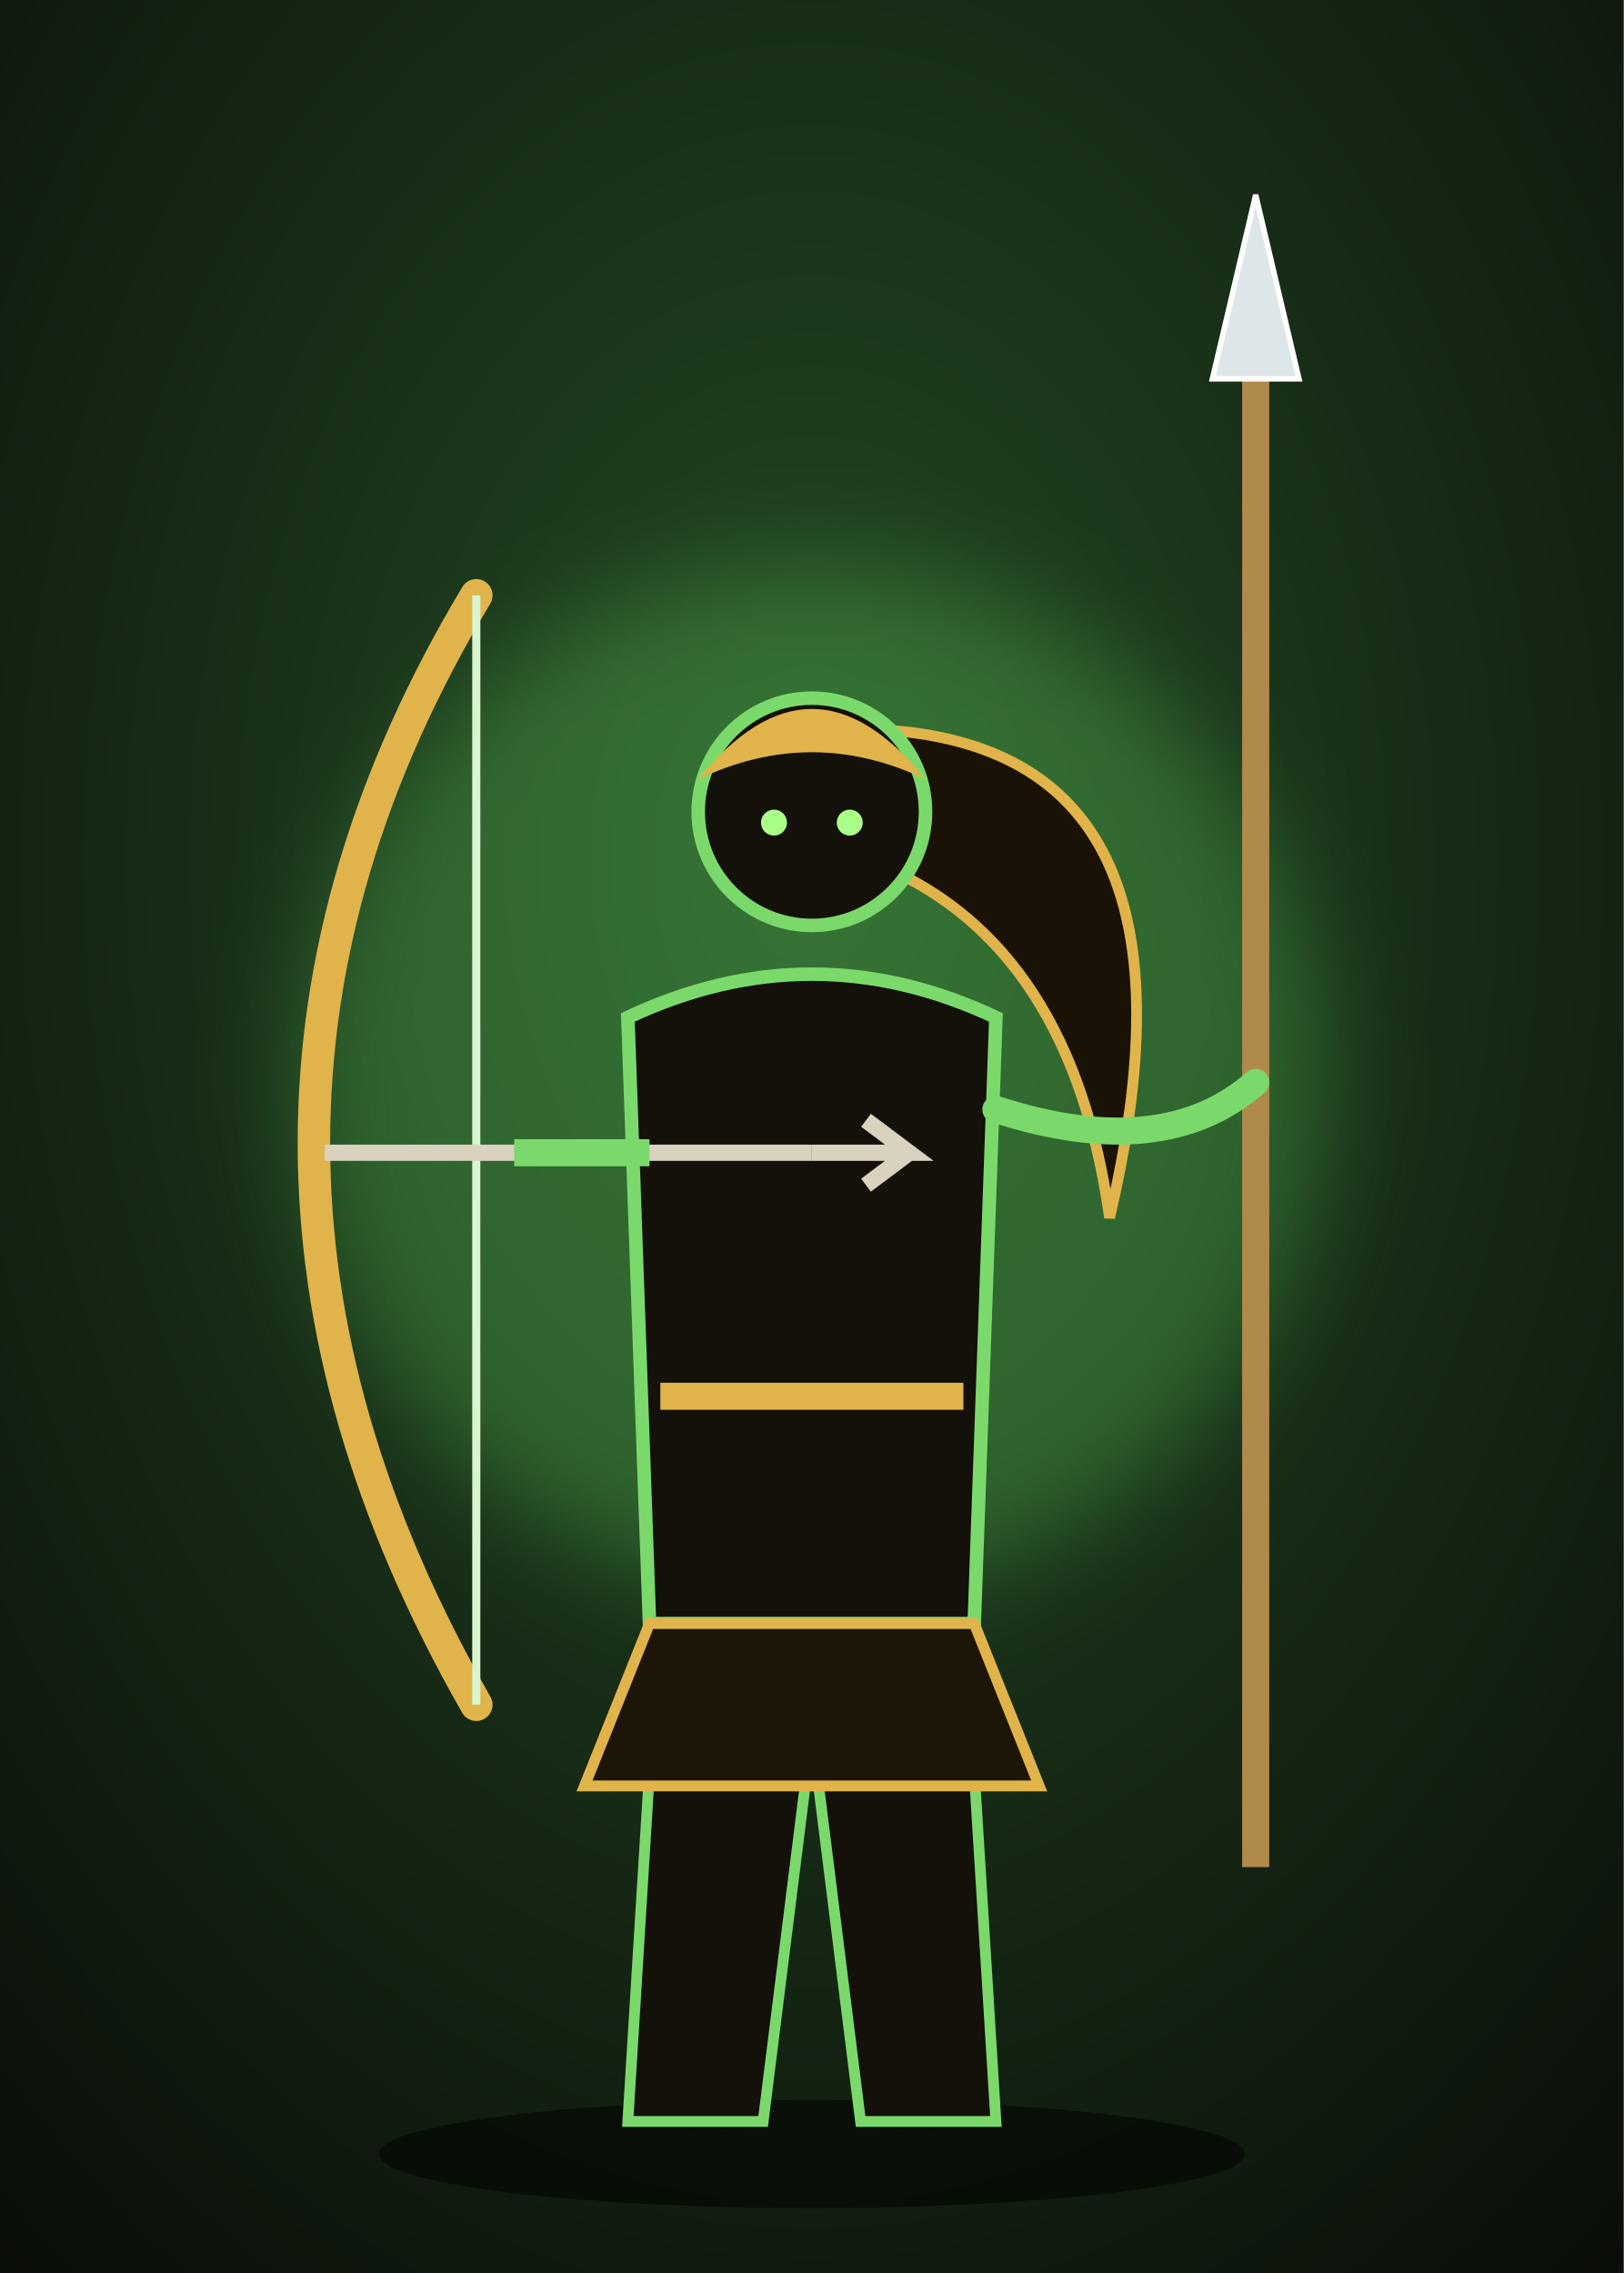
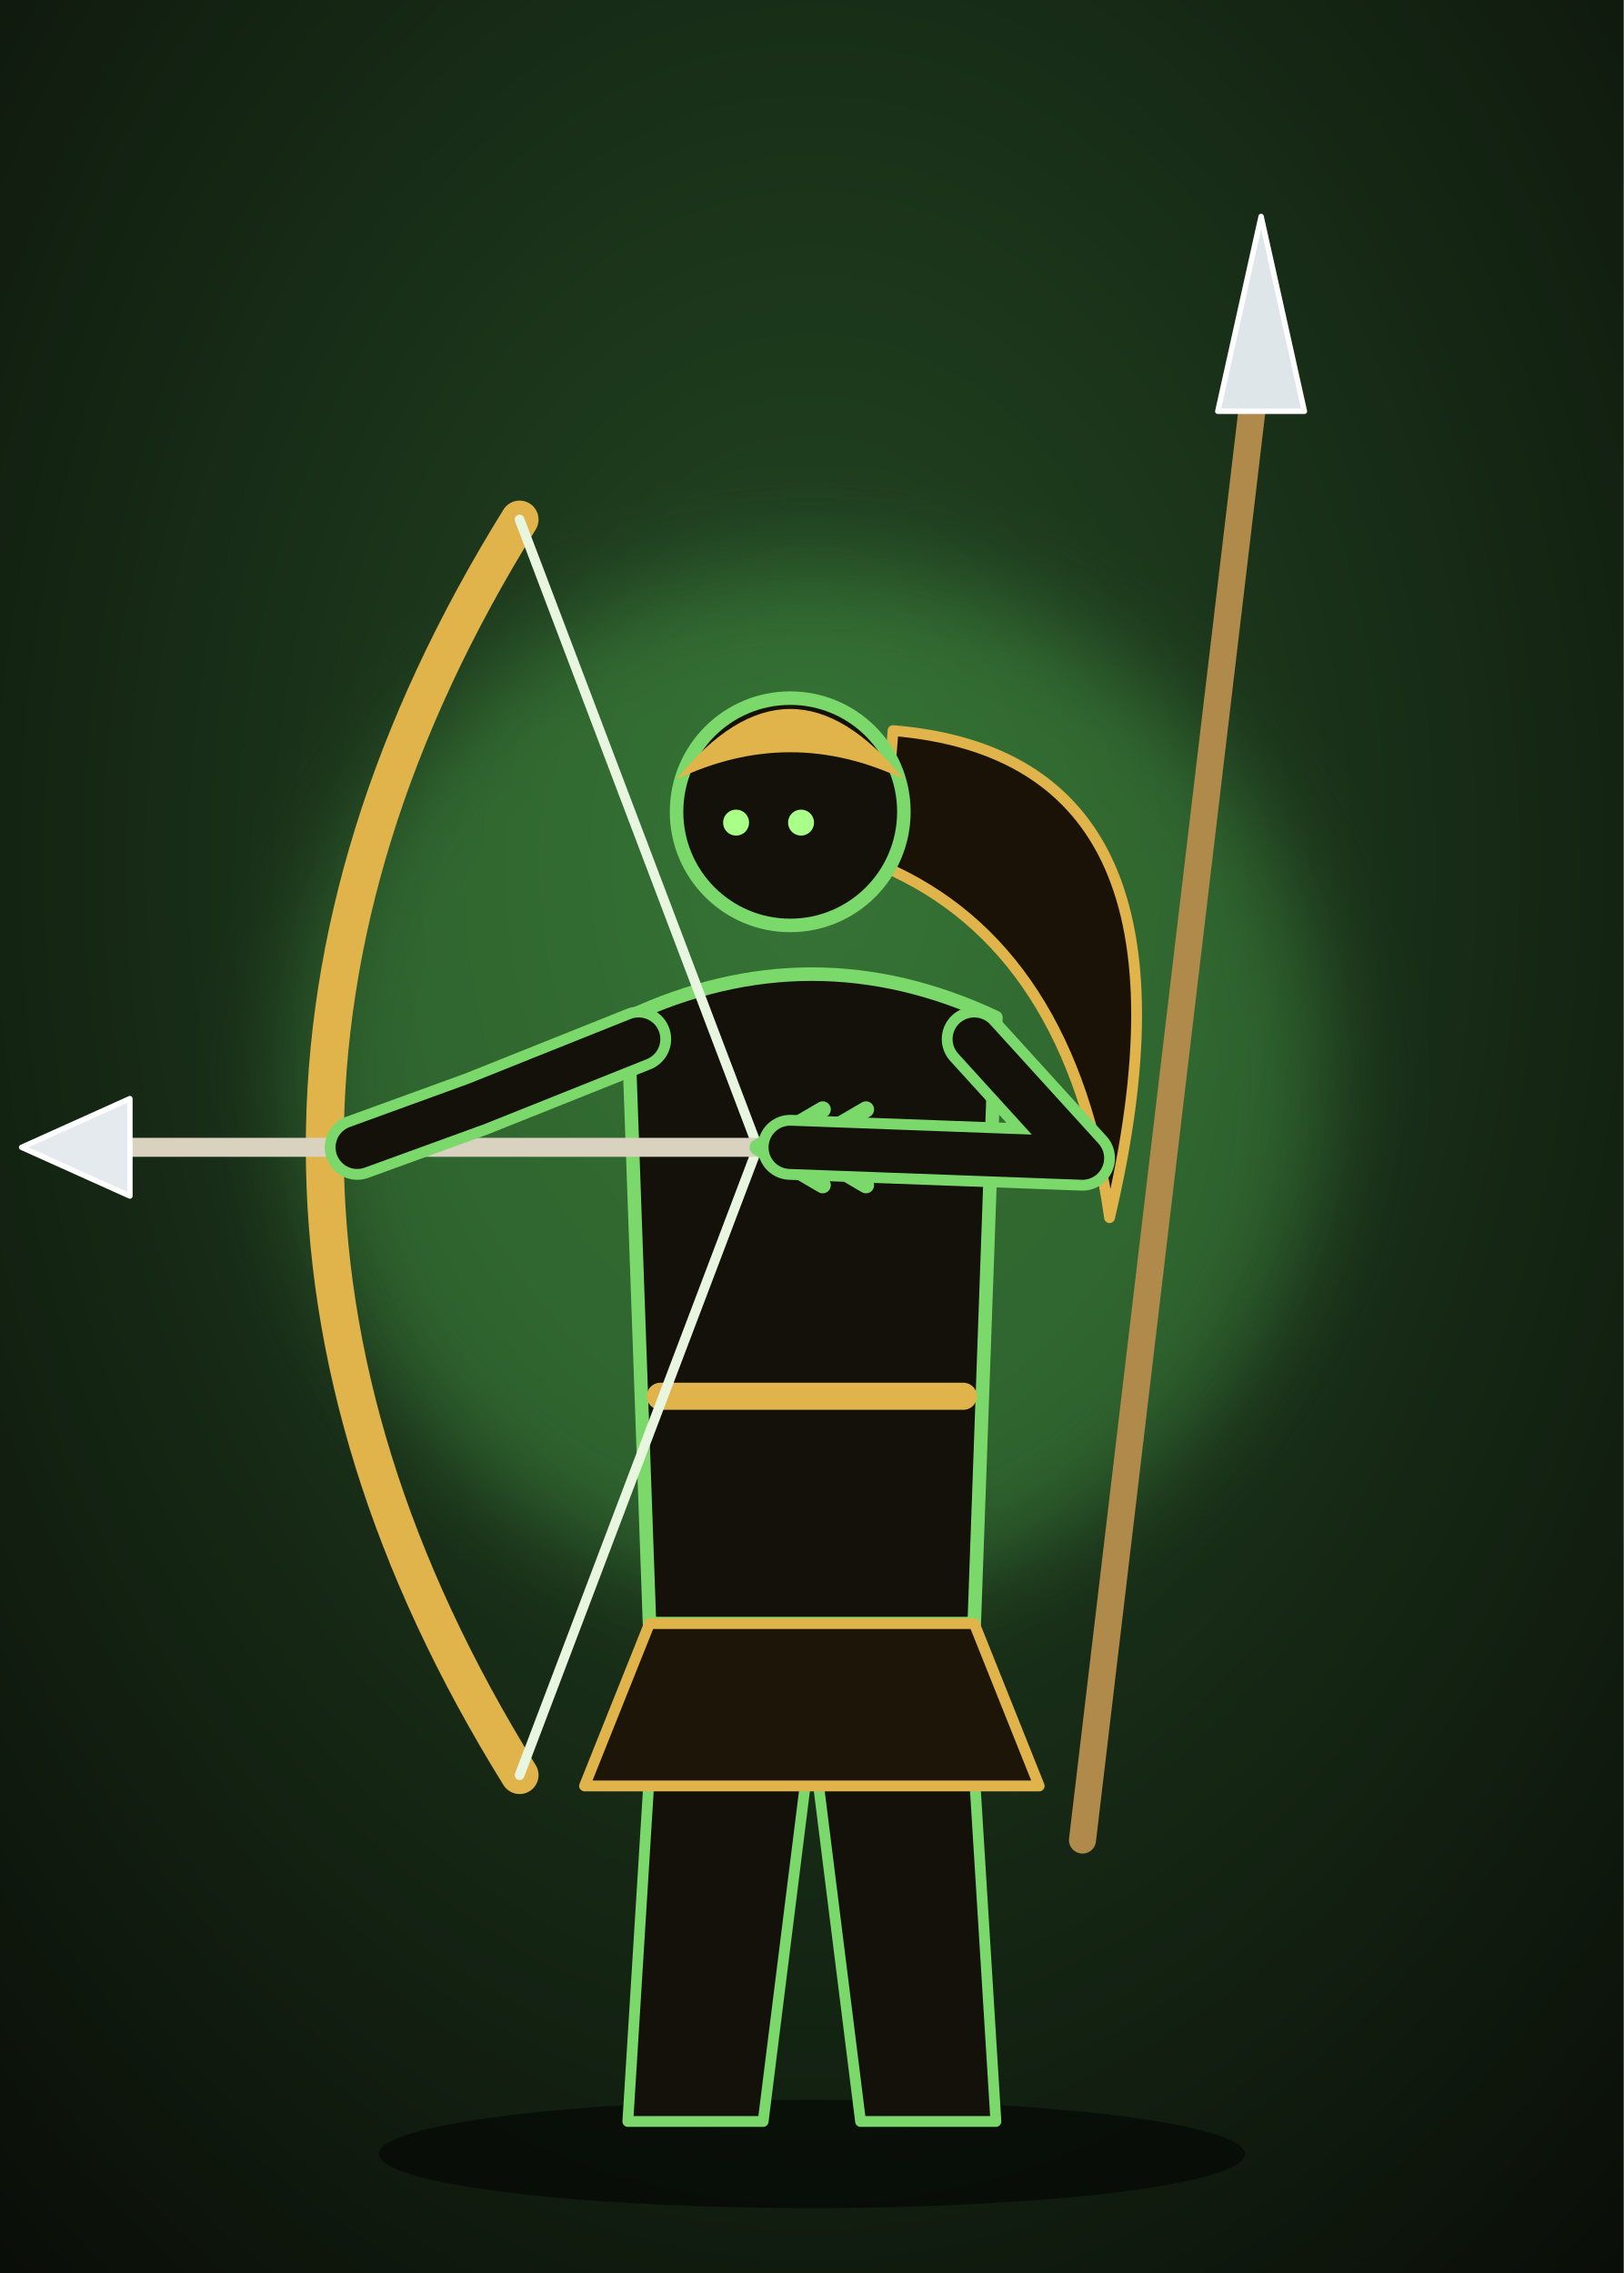
<svg xmlns="http://www.w3.org/2000/svg" viewBox="0 0 300 420">
  <defs>
    <radialGradient id="bg" cx="50%" cy="38%" r="80%">
      <stop offset="0" stop-color="#244a24" />
      <stop offset="1" stop-color="#0a0d08" />
    </radialGradient>
    <filter id="gl">
      <feGaussianBlur stdDeviation="9" />
    </filter>
  </defs>
  <rect width="300" height="420" fill="url(#bg)" />
  <circle cx="150" cy="200" r="95" fill="#5fd35f" opacity=".3" filter="url(#gl)" />
  <ellipse cx="150" cy="398" rx="80" ry="10" fill="#000" opacity=".5" />
-   <path d="M165 135 Q225 140 205 225 Q198 175 163 160 Z" fill="#1a1207" stroke="#e0b44a" stroke-width="2" />
-   <path d="M122 295 L116 392 L141 392 L150 320 L159 392 L184 392 L178 295 Z" fill="#14100a" stroke="#7bd96b" stroke-width="2" />
-   <path d="M116 188 Q150 172 184 188 L180 300 L120 300 Z" fill="#14100a" stroke="#7bd96b" stroke-width="2.5" />
-   <path d="M122 258 L178 258" stroke="#e0b44a" stroke-width="5" />
-   <path d="M120 300 L180 300 L192 330 L108 330 Z" fill="#1d1608" stroke="#e0b44a" stroke-width="2" />
-   <circle cx="150" cy="150" r="21" fill="#14100a" stroke="#7bd96b" stroke-width="2.5" />
-   <path d="M129 144 Q150 118 171 144 Q150 134 129 144 Z" fill="#e0b44a" />
-   <circle cx="143" cy="152" r="2.4" fill="#aaff88" />
-   <circle cx="157" cy="152" r="2.4" fill="#aaff88" />
-   <path d="M88 110 Q28 210 88 315" fill="none" stroke="#e0b44a" stroke-width="6" stroke-linecap="round" />
-   <path d="M88 110 L88 315" stroke="#d9f5cf" stroke-width="1.5" />
-   <path d="M60 213 L150 213" stroke="#d9d2bf" stroke-width="3" />
-   <path d="M150 213 L168 213 L160 207 M168 213 L160 219" fill="none" stroke="#d9d2bf" stroke-width="3" />
-   <path d="M95 213 L120 213" stroke="#7bd96b" stroke-width="5" />
-   <path d="M232 62 L232 345" stroke="#b08a4a" stroke-width="5" />
-   <path d="M232 36 L240 70 L224 70 Z" fill="#dfe6ea" stroke="#fff" stroke-width="1" />
-   <path d="M184 205 Q215 215 232 200" fill="none" stroke="#7bd96b" stroke-width="5" stroke-linecap="round" />
+   <g stroke-linejoin="round" stroke-linecap="round">
+     <path d="M232 70 L200 340" stroke="#b08a4a" stroke-width="5" />
+     <path d="M233 40 L241 76 L225 76 Z" fill="#dfe6ea" stroke="#fff" stroke-width="1" />
+     <path d="M165 135 Q225 140 205 225 Q198 175 163 160 Z" fill="#1a1207" stroke="#e0b44a" stroke-width="2" />
+     <path d="M122 295 L116 392 L141 392 L150 320 L159 392 L184 392 L178 295 Z" fill="#14100a" stroke="#7bd96b" stroke-width="2" />
+     <path d="M116 188 Q150 172 184 188 L180 300 L120 300 Z" fill="#14100a" stroke="#7bd96b" stroke-width="2.5" />
+     <path d="M122 258 L178 258" stroke="#e0b44a" stroke-width="5" />
+     <path d="M120 300 L180 300 L192 330 L108 330 Z" fill="#1d1608" stroke="#e0b44a" stroke-width="2" />
+     <circle cx="146" cy="150" r="21" fill="#14100a" stroke="#7bd96b" stroke-width="2.5" />
+     <path d="M125 144 Q146 118 167 144 Q146 134 125 144 Z" fill="#e0b44a" />
+     <circle cx="136" cy="152" r="2.4" fill="#aaff88" />
+     <circle cx="148" cy="152" r="2.4" fill="#aaff88" />
+     <path d="M96 96 Q24 212 96 328" fill="none" stroke="#e0b44a" stroke-width="7" />
+     <path d="M96 96 L140 212 L96 328" fill="none" stroke="#e8f5df" stroke-width="1.8" />
+     <path d="M140 212 L14 212" stroke="#d9d2bf" stroke-width="3.5" />
+     <path d="M4 212 L24 203 L24 221 Z" fill="#e4eaee" stroke="#fff" stroke-width="1" />
+     <path d="M140 212 L152 205 M140 212 L152 219 M148 212 L160 205 M148 212 L160 219" stroke="#7bd96b" stroke-width="3" />
+     <path d="M118 192 L88 204 L66 212" fill="none" stroke="#7bd96b" stroke-width="12" />
+     <path d="M118 192 L88 204 L66 212" fill="none" stroke="#14100a" stroke-width="8" />
+     <path d="M180 192 L200 214 L146 212" fill="none" stroke="#7bd96b" stroke-width="12" />
+     <path d="M180 192 L200 214 L146 212" fill="none" stroke="#14100a" stroke-width="8" />
+   </g>
</svg>
